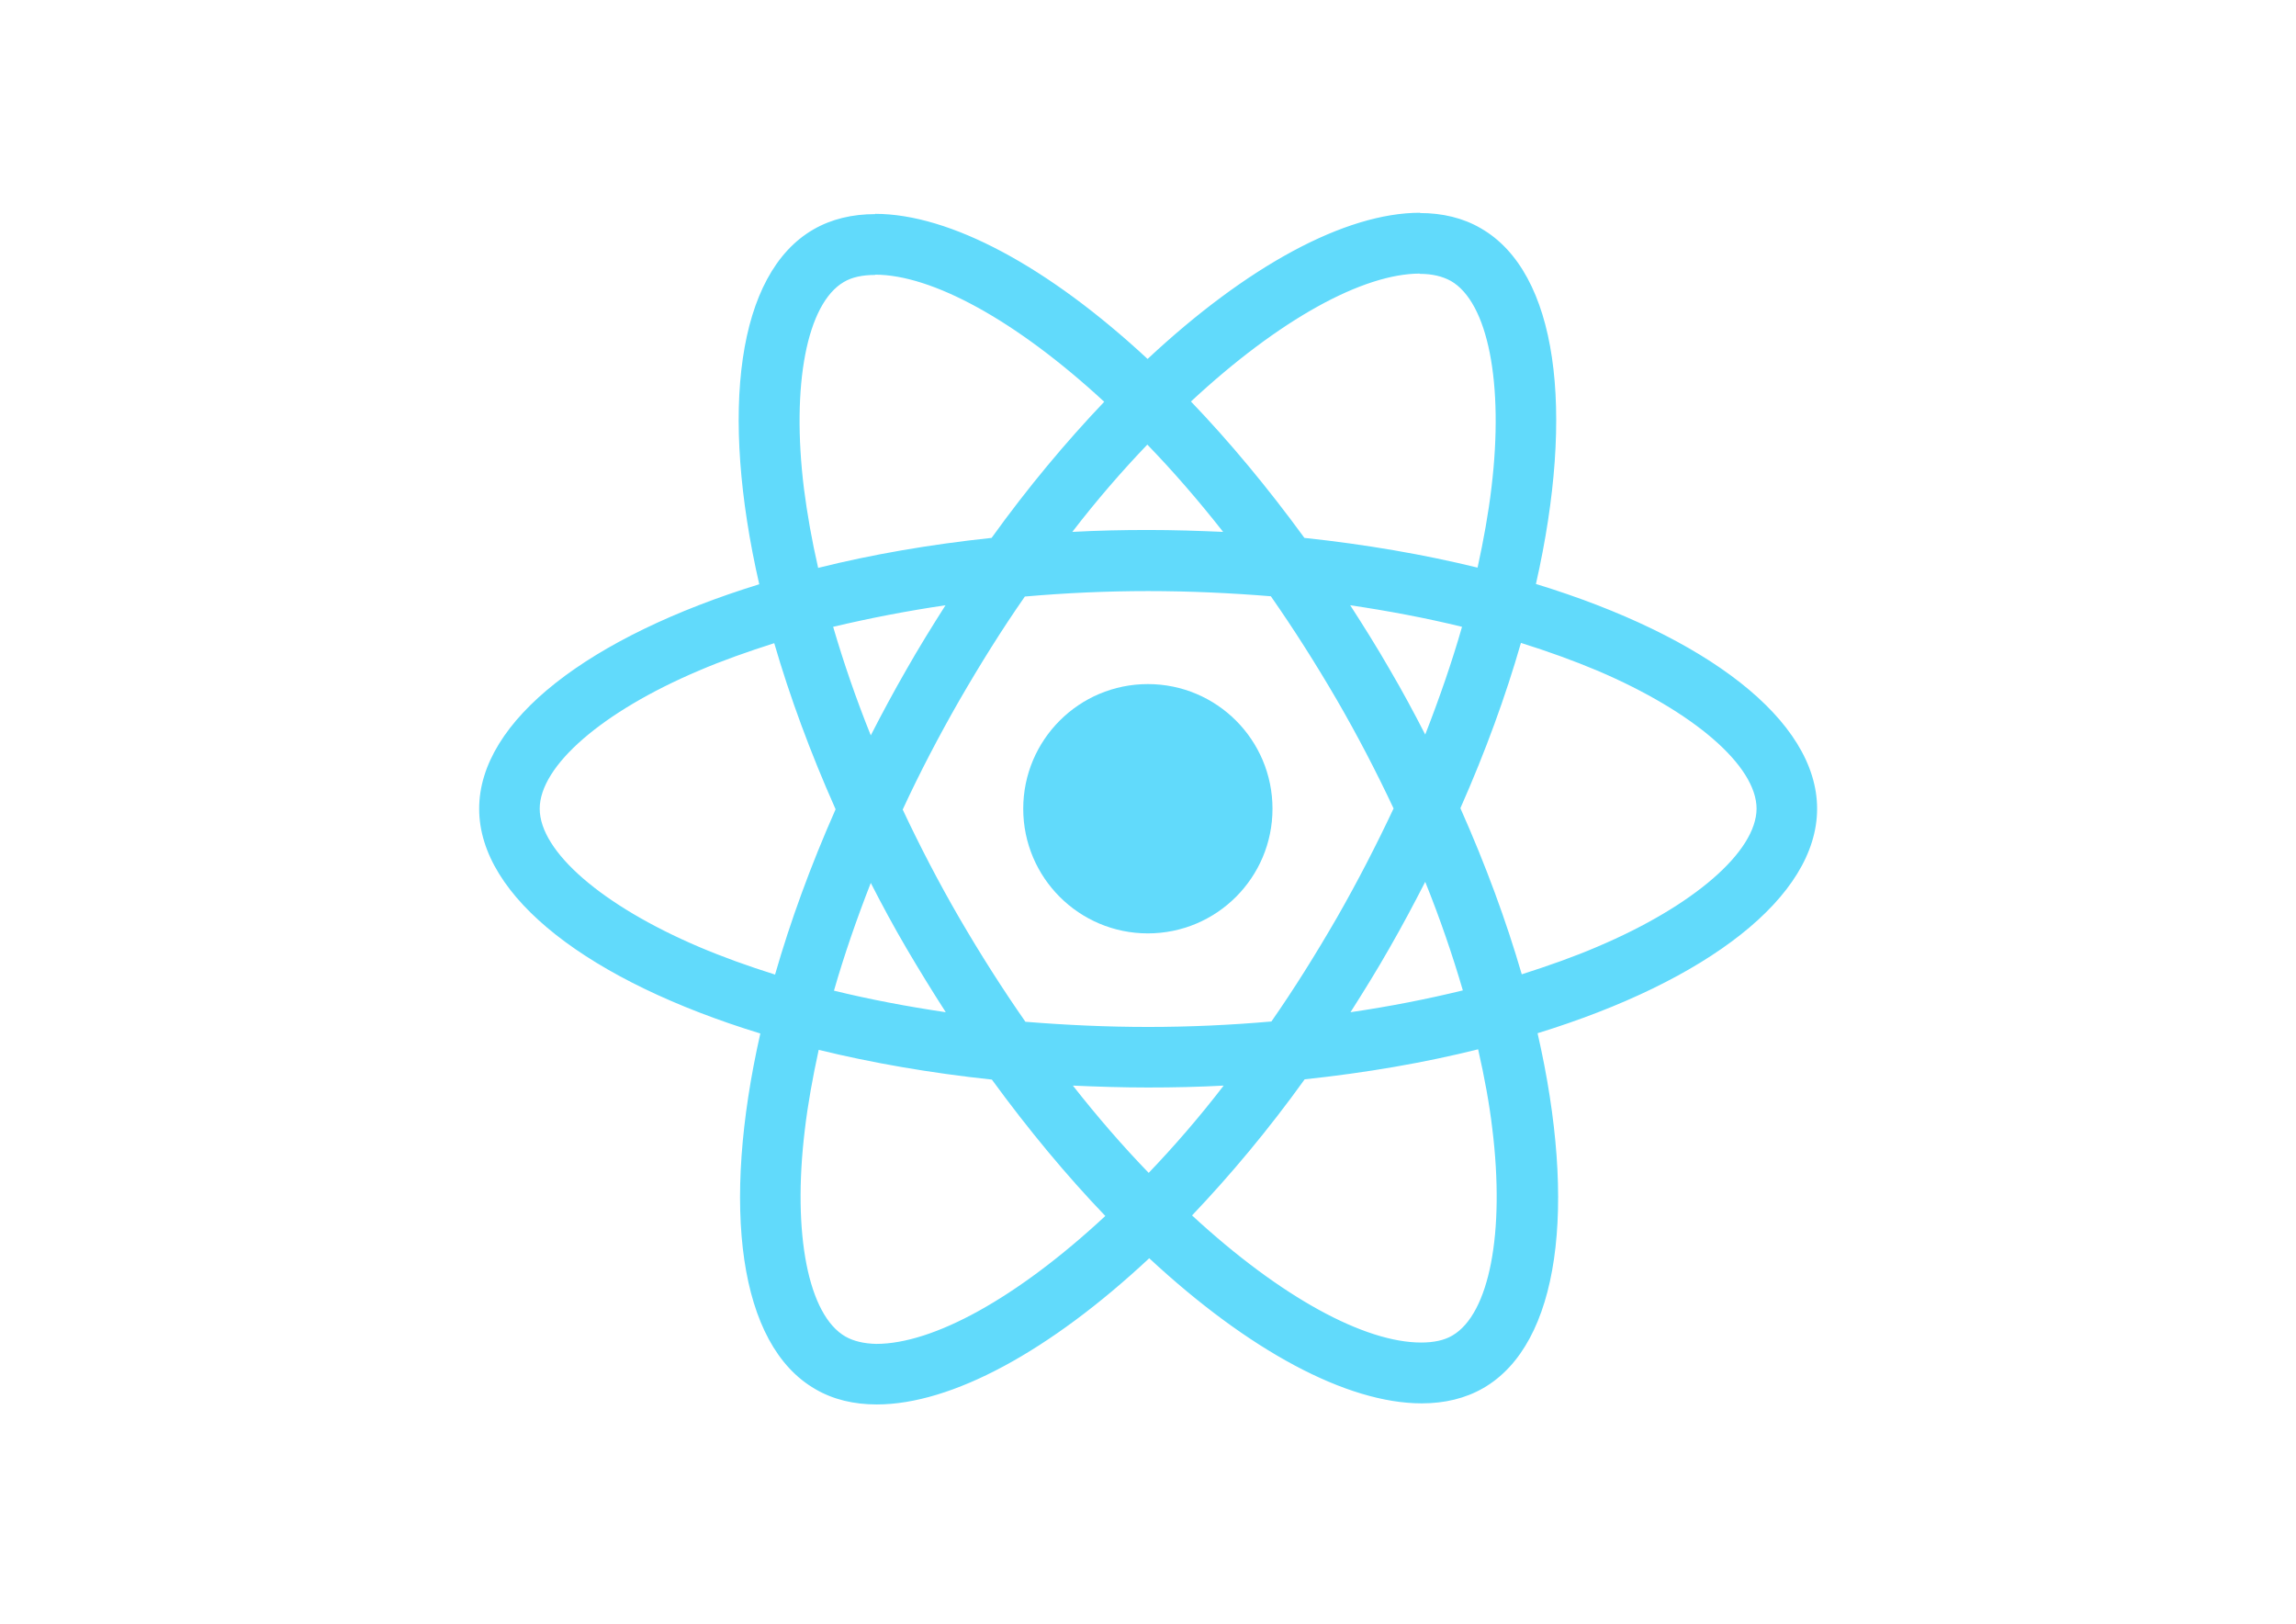
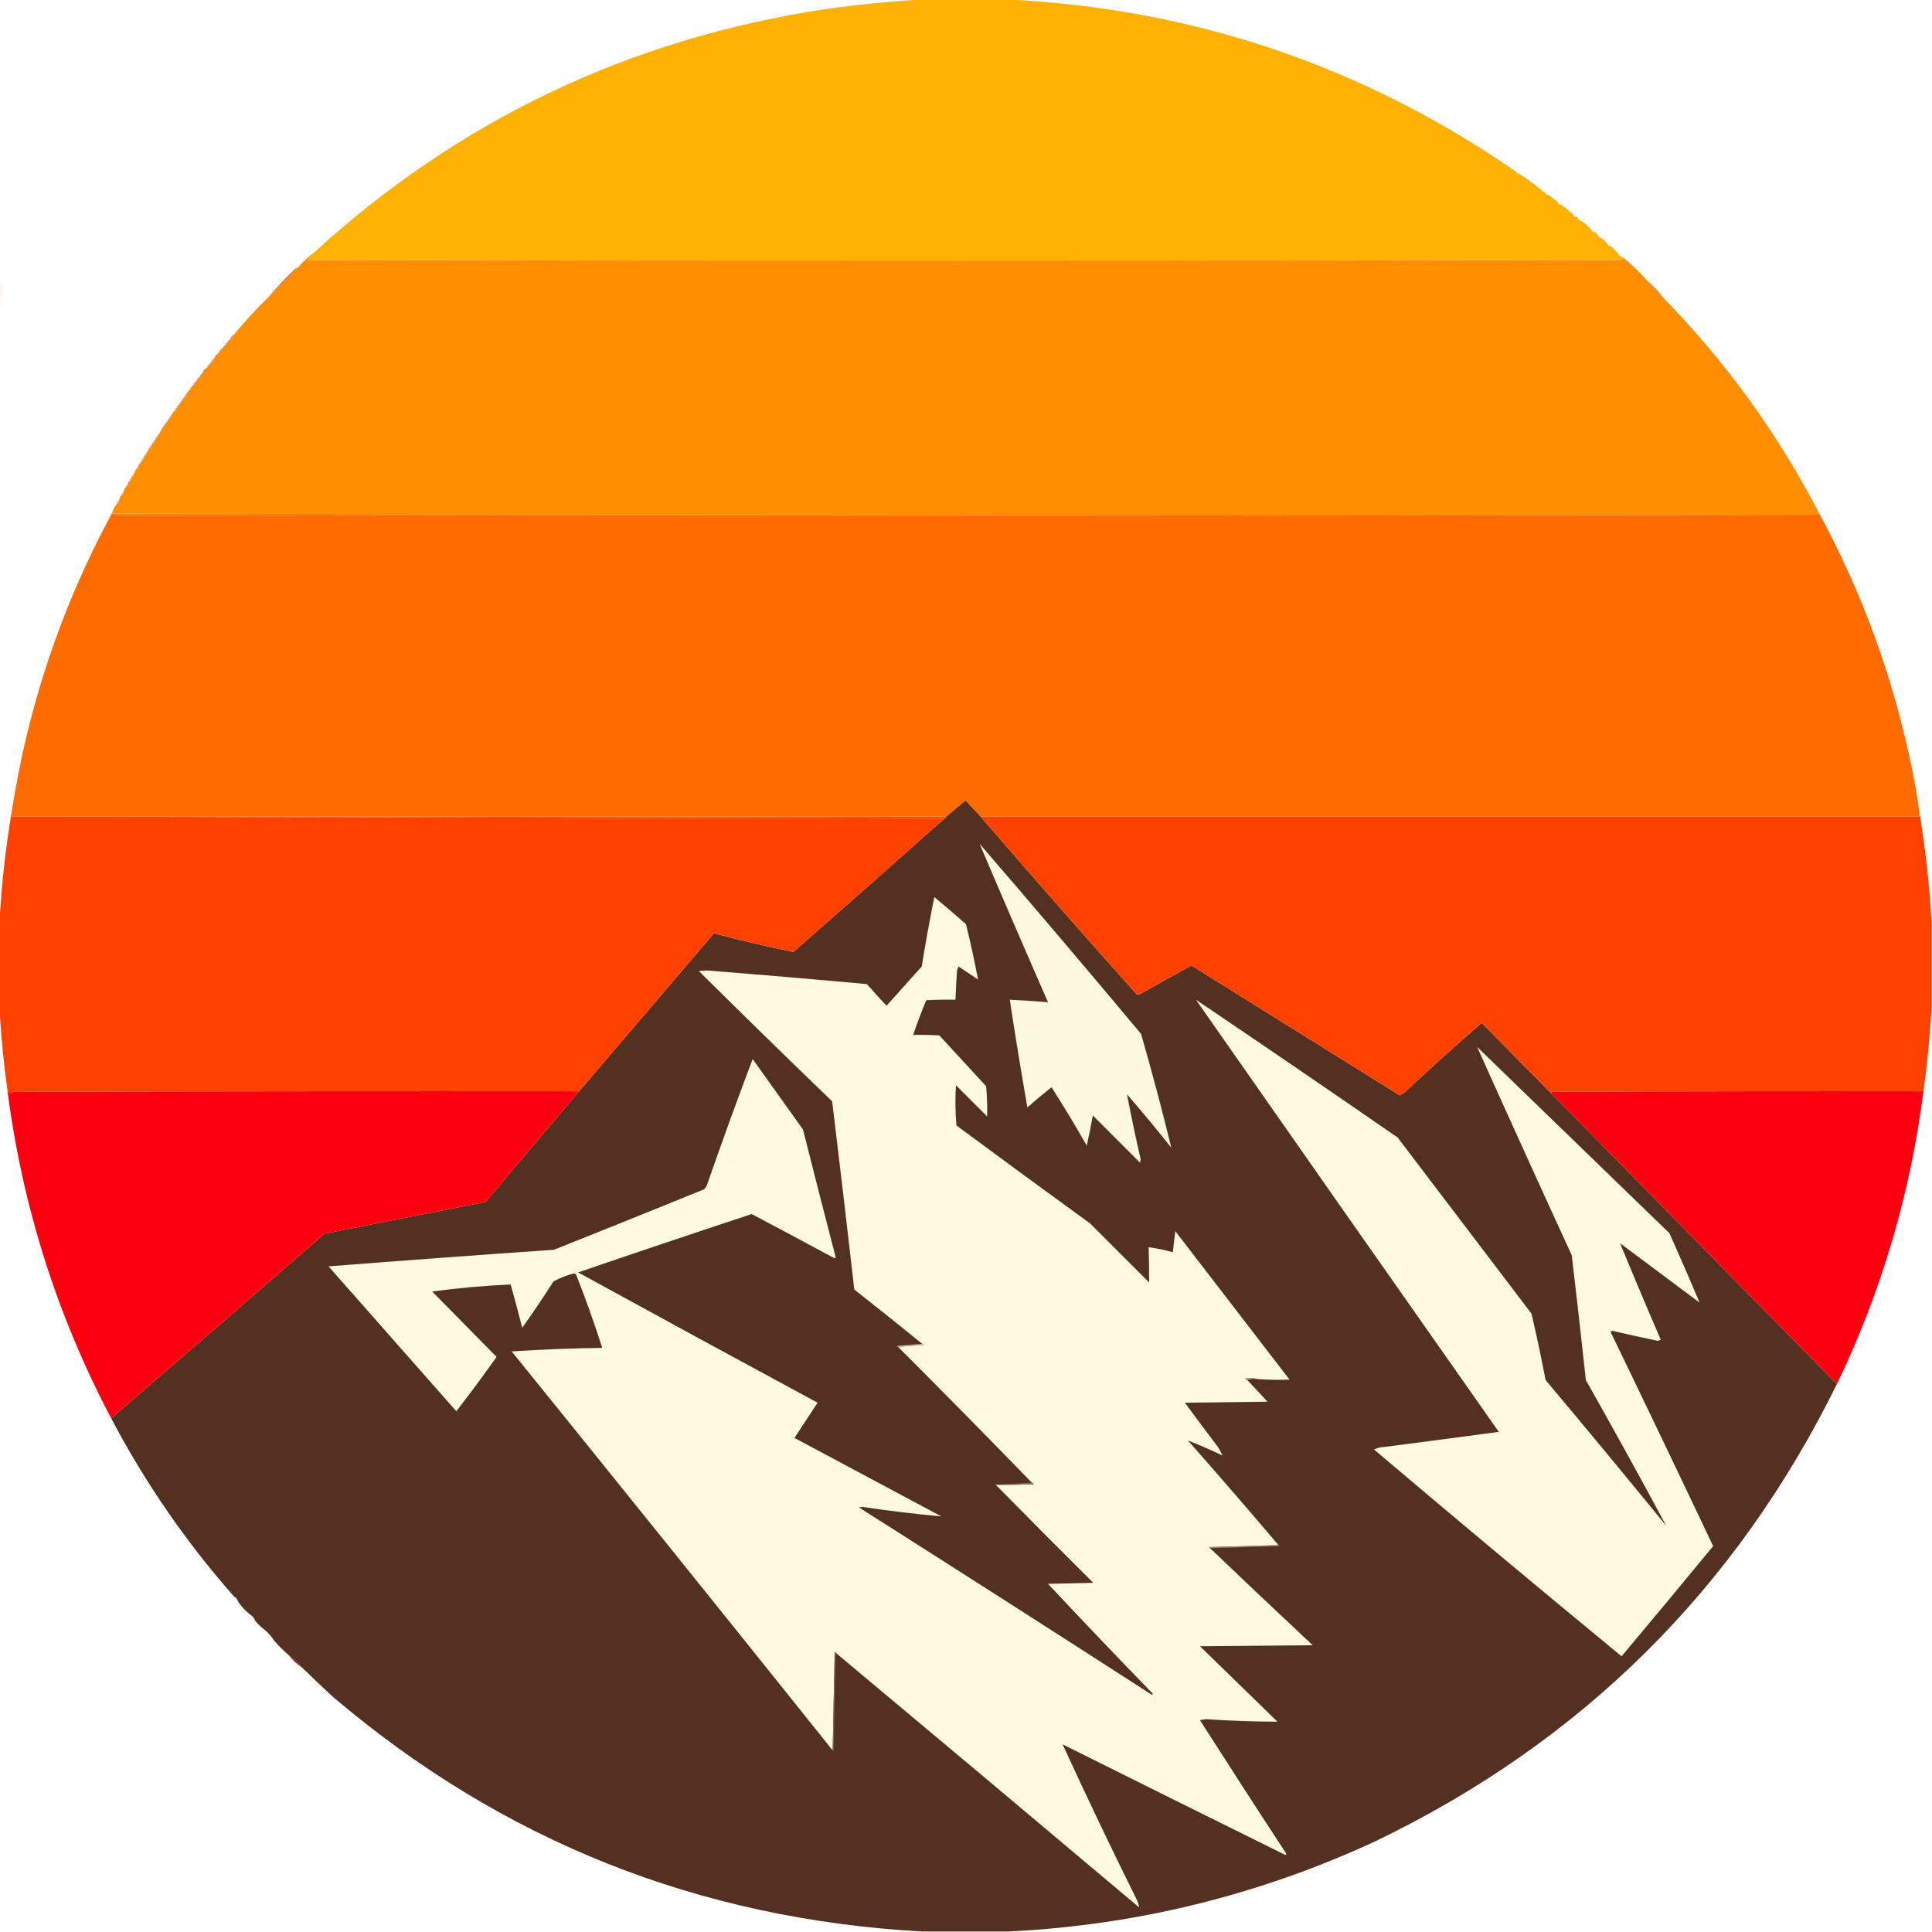
- <svg xmlns="http://www.w3.org/2000/svg" viewBox="0 0 841.9 595.3">
-   <g fill="#61DAFB">
-     <path d="M666.3 296.5c0-32.5-40.7-63.3-103.1-82.4 14.4-63.6 8-114.2-20.2-130.4-6.5-3.8-14.1-5.6-22.4-5.6v22.3c4.6 0 8.3.9 11.4 2.6 13.6 7.8 19.5 37.5 14.9 75.7-1.1 9.4-2.9 19.3-5.1 29.4-19.6-4.8-41-8.5-63.5-10.9-13.5-18.5-27.5-35.3-41.6-50 32.6-30.3 63.2-46.9 84-46.9V78c-27.5 0-63.5 19.6-99.9 53.6-36.4-33.8-72.4-53.2-99.9-53.2v22.3c20.7 0 51.4 16.5 84 46.6-14 14.7-28 31.4-41.3 49.9-22.6 2.4-44 6.1-63.6 11-2.3-10-4-19.7-5.2-29-4.7-38.2 1.1-67.9 14.6-75.8 3-1.8 6.9-2.6 11.5-2.6V78.5c-8.4 0-16 1.8-22.6 5.6-28.1 16.2-34.4 66.7-19.9 130.1-62.2 19.2-102.7 49.9-102.7 82.3 0 32.5 40.7 63.3 103.1 82.4-14.4 63.6-8 114.2 20.2 130.4 6.5 3.8 14.1 5.6 22.5 5.6 27.5 0 63.5-19.6 99.9-53.6 36.4 33.8 72.4 53.2 99.9 53.2 8.4 0 16-1.8 22.6-5.6 28.1-16.2 34.4-66.7 19.9-130.1 62-19.1 102.5-49.9 102.5-82.3zm-130.2-66.7c-3.7 12.9-8.3 26.2-13.5 39.5-4.1-8-8.4-16-13.1-24-4.6-8-9.5-15.8-14.4-23.4 14.2 2.1 27.9 4.7 41 7.9zm-45.8 106.5c-7.8 13.5-15.8 26.3-24.1 38.2-14.9 1.3-30 2-45.2 2-15.1 0-30.2-.7-45-1.9-8.3-11.9-16.4-24.6-24.2-38-7.6-13.1-14.5-26.4-20.8-39.8 6.2-13.4 13.2-26.8 20.7-39.9 7.8-13.5 15.8-26.3 24.1-38.2 14.9-1.3 30-2 45.2-2 15.1 0 30.2.7 45 1.9 8.3 11.9 16.4 24.6 24.2 38 7.6 13.1 14.5 26.4 20.8 39.8-6.3 13.4-13.2 26.8-20.7 39.9zm32.3-13c5.4 13.4 10 26.8 13.8 39.8-13.1 3.2-26.9 5.9-41.2 8 4.9-7.7 9.8-15.6 14.4-23.7 4.6-8 8.9-16.1 13-24.1zM421.2 430c-9.3-9.6-18.6-20.3-27.8-32 9 .4 18.2.7 27.5.7 9.4 0 18.7-.2 27.8-.7-9 11.7-18.3 22.4-27.5 32zm-74.4-58.9c-14.2-2.1-27.9-4.7-41-7.9 3.7-12.9 8.3-26.2 13.5-39.5 4.1 8 8.4 16 13.1 24 4.7 8 9.5 15.8 14.4 23.4zM420.7 163c9.3 9.6 18.6 20.3 27.8 32-9-.4-18.2-.7-27.5-.7-9.4 0-18.7.2-27.8.7 9-11.7 18.3-22.4 27.5-32zm-74 58.9c-4.9 7.7-9.8 15.6-14.4 23.7-4.6 8-8.9 16-13 24-5.4-13.4-10-26.8-13.8-39.8 13.1-3.1 26.9-5.8 41.2-7.9zm-90.5 125.2c-35.4-15.1-58.3-34.9-58.3-50.6 0-15.7 22.9-35.6 58.3-50.6 8.6-3.7 18-7 27.7-10.1 5.7 19.6 13.2 40 22.5 60.9-9.2 20.8-16.6 41.1-22.2 60.6-9.9-3.1-19.3-6.5-28-10.2zM310 490c-13.6-7.8-19.5-37.5-14.9-75.7 1.1-9.4 2.9-19.3 5.1-29.4 19.6 4.8 41 8.5 63.5 10.9 13.5 18.5 27.5 35.3 41.6 50-32.6 30.3-63.2 46.9-84 46.9-4.5-.1-8.3-1-11.3-2.7zm237.2-76.2c4.7 38.2-1.1 67.9-14.6 75.8-3 1.8-6.9 2.6-11.5 2.6-20.7 0-51.4-16.5-84-46.6 14-14.7 28-31.4 41.3-49.9 22.6-2.4 44-6.1 63.6-11 2.3 10.1 4.1 19.8 5.2 29.1zm38.5-66.7c-8.6 3.7-18 7-27.7 10.1-5.7-19.6-13.2-40-22.5-60.9 9.2-20.8 16.6-41.1 22.2-60.6 9.9 3.1 19.3 6.5 28.1 10.2 35.4 15.1 58.3 34.9 58.3 50.6-.1 15.7-23 35.6-58.4 50.6zM320.8 78.4z" />
-     <circle cx="420.9" cy="296.5" r="45.7" />
-     <path d="M520.5 78.1z" />
+ <svg xmlns="http://www.w3.org/2000/svg" version="1.1" width="1920px" height="1920px" style="shape-rendering:geometricPrecision; text-rendering:geometricPrecision; image-rendering:optimizeQuality; fill-rule:evenodd; clip-rule:evenodd">
+   <g>
+     <path style="opacity:1" fill="#feb100" d="M 916.5,-0.5 C 945.167,-0.5 973.833,-0.5 1002.5,-0.5C 1187.08,8.848 1355.08,65.848 1506.5,170.5C 1506.97,171.906 1507.97,172.573 1509.5,172.5C 1517.23,177.356 1524.56,182.689 1531.5,188.5C 1531.97,189.906 1532.97,190.573 1534.5,190.5C 1535.17,190.5 1535.5,190.833 1535.5,191.5C 1535.97,192.906 1536.97,193.573 1538.5,193.5C 1542.15,195.817 1545.48,198.484 1548.5,201.5C 1548.97,202.906 1549.97,203.573 1551.5,203.5C 1555.82,206.486 1559.82,209.82 1563.5,213.5C 1563.97,214.906 1564.97,215.573 1566.5,215.5C 1567.5,215.833 1568.17,216.5 1568.5,217.5C 1568.97,218.906 1569.97,219.573 1571.5,219.5C 1575.25,222.041 1578.59,225.041 1581.5,228.5C 1581.97,229.906 1582.97,230.573 1584.5,230.5C 1586.17,231.5 1587.5,232.833 1588.5,234.5C 1588.97,235.906 1589.97,236.573 1591.5,236.5C 1593.83,238.167 1595.83,240.167 1597.5,242.5C 1597.97,243.906 1598.97,244.573 1600.5,244.5C 1603.17,246.5 1605.5,248.833 1607.5,251.5C 1608.58,253.587 1610.25,254.92 1612.5,255.5C 1612.41,256.496 1612.75,257.329 1613.5,258C 1606.17,258.5 1598.84,258.666 1591.5,258.5C 1164.99,257.801 738.659,257.801 312.5,258.5C 310.143,258.663 307.81,258.497 305.5,258C 307.706,255.963 309.706,253.797 311.5,251.5C 455.792,119.371 625.459,38.538 820.5,9C 852.53,4.564 884.53,1.397 916.5,-0.5 Z" />
+   </g>
+   <g>
+     <path style="opacity:0.008" fill="#ee5f03" d="M 1506.5,170.5 C 1508.03,170.427 1509.03,171.094 1509.5,172.5C 1507.97,172.573 1506.97,171.906 1506.5,170.5 Z" />
+   </g>
+   <g>
+     <path style="opacity:0.008" fill="#ef5f03" d="M 1531.5,188.5 C 1533.03,188.427 1534.03,189.094 1534.5,190.5C 1532.97,190.573 1531.97,189.906 1531.5,188.5 Z" />
+   </g>
+   <g>
+     <path style="opacity:0.008" fill="#ee5f04" d="M 1535.5,191.5 C 1537.03,191.427 1538.03,192.094 1538.5,193.5C 1536.97,193.573 1535.97,192.906 1535.5,191.5 Z" />
+   </g>
+   <g>
+     <path style="opacity:0.008" fill="#ef6003" d="M 1548.5,201.5 C 1550.03,201.427 1551.03,202.094 1551.5,203.5C 1549.97,203.573 1548.97,202.906 1548.5,201.5 Z" />
+   </g>
+   <g>
+     <path style="opacity:0.008" fill="#ec6004" d="M 1563.5,213.5 C 1565.03,213.427 1566.03,214.094 1566.5,215.5C 1564.97,215.573 1563.97,214.906 1563.5,213.5 Z" />
+   </g>
+   <g>
+     <path style="opacity:0.008" fill="#ee5f01" d="M 1568.5,217.5 C 1570.03,217.427 1571.03,218.094 1571.5,219.5C 1569.97,219.573 1568.97,218.906 1568.5,217.5 Z" />
+   </g>
+   <g>
+     <path style="opacity:0.01" fill="#fe6d00" d="M -0.5,235.5 C -0.5,231.833 -0.5,228.167 -0.5,224.5C 0.161,223.282 0.828,221.949 1.5,220.5C 2.664,226.807 2.831,233.141 2,239.5C 1.066,238.142 0.232,236.808 -0.5,235.5 Z" />
+   </g>
+   <g>
+     <path style="opacity:0.02" fill="#db5a01" d="M 1581.5,228.5 C 1583.03,228.427 1584.03,229.094 1584.5,230.5C 1582.97,230.573 1581.97,229.906 1581.5,228.5 Z" />
+   </g>
+   <g>
+     <path style="opacity:0.02" fill="#dd5a01" d="M 1588.5,234.5 C 1590.03,234.427 1591.03,235.094 1591.5,236.5C 1589.97,236.573 1588.97,235.906 1588.5,234.5 Z" />
+   </g>
+   <g>
+     <path style="opacity:0.02" fill="#da5a01" d="M 1597.5,242.5 C 1599.03,242.427 1600.03,243.094 1600.5,244.5C 1598.97,244.573 1597.97,243.906 1597.5,242.5 Z" />
+   </g>
+   <g>
+     <path style="opacity:0.008" fill="#ea6402" d="M 1607.5,251.5 C 1609.75,252.08 1611.42,253.413 1612.5,255.5C 1610.25,254.92 1608.58,253.587 1607.5,251.5 Z" />
+   </g>
+   <g>
+     <path style="opacity:1" fill="#fe8e00" d="M 311.5,251.5 C 309.706,253.797 307.706,255.963 305.5,258C 307.81,258.497 310.143,258.663 312.5,258.5C 739.019,259.302 1165.35,259.302 1591.5,258.5C 1598.84,258.666 1606.17,258.5 1613.5,258C 1612.75,257.329 1612.41,256.496 1612.5,255.5C 1621.13,262.465 1629.13,270.132 1636.5,278.5C 1641.44,285.11 1647.11,291.11 1653.5,296.5C 1715.36,359.89 1766.69,430.89 1807.5,509.5C 1807.18,511.048 1806.18,511.715 1804.5,511.5C 1240.14,511.728 675.808,511.395 111.5,510.5C 111.5,510.167 111.5,509.833 111.5,509.5C 112.326,506.515 113.659,503.849 115.5,501.5C 117.25,500.341 118.25,498.674 118.5,496.5C 118.66,494.847 119.326,493.514 120.5,492.5C 121.906,492.027 122.573,491.027 122.5,489.5C 122.992,487.181 123.992,485.181 125.5,483.5C 126.906,483.027 127.573,482.027 127.5,480.5C 127.328,479.508 127.662,478.842 128.5,478.5C 129.906,478.027 130.573,477.027 130.5,475.5C 130.328,474.508 130.662,473.842 131.5,473.5C 132.906,473.027 133.573,472.027 133.5,470.5C 133.66,468.847 134.326,467.514 135.5,466.5C 136.906,466.027 137.573,465.027 137.5,463.5C 137.328,462.508 137.662,461.842 138.5,461.5C 139.906,461.027 140.573,460.027 140.5,458.5C 141.906,458.027 142.573,457.027 142.5,455.5C 142.328,454.508 142.662,453.842 143.5,453.5C 144.906,453.027 145.573,452.027 145.5,450.5C 146.906,450.027 147.573,449.027 147.5,447.5C 147.328,446.508 147.662,445.842 148.5,445.5C 149.906,445.027 150.573,444.027 150.5,442.5C 151.906,442.027 152.573,441.027 152.5,439.5C 153.906,439.027 154.573,438.027 154.5,436.5C 155.906,436.027 156.573,435.027 156.5,433.5C 157.906,433.027 158.573,432.027 158.5,430.5C 160.673,426.148 163.34,422.148 166.5,418.5C 167.906,418.027 168.573,417.027 168.5,415.5C 169.906,415.027 170.573,414.027 170.5,412.5C 171.026,410.77 172.026,409.436 173.5,408.5C 174.906,408.027 175.573,407.027 175.5,405.5C 176.906,405.027 177.573,404.027 177.5,402.5C 177.5,401.833 177.833,401.5 178.5,401.5C 179.906,401.027 180.573,400.027 180.5,398.5C 181.906,398.027 182.573,397.027 182.5,395.5C 182.5,394.833 182.833,394.5 183.5,394.5C 184.906,394.027 185.573,393.027 185.5,391.5C 186.026,389.77 187.026,388.436 188.5,387.5C 189.906,387.027 190.573,386.027 190.5,384.5C 190.5,383.833 190.833,383.5 191.5,383.5C 193.262,382.738 194.262,381.404 194.5,379.5C 194.5,378.833 194.833,378.5 195.5,378.5C 196.906,378.027 197.573,377.027 197.5,375.5C 197.5,374.833 197.833,374.5 198.5,374.5C 199.906,374.027 200.573,373.027 200.5,371.5C 200.5,370.833 200.833,370.5 201.5,370.5C 203.262,369.738 204.262,368.404 204.5,366.5C 204.5,365.833 204.833,365.5 205.5,365.5C 207.262,364.738 208.262,363.404 208.5,361.5C 208.5,360.833 208.833,360.5 209.5,360.5C 211.262,359.738 212.262,358.404 212.5,356.5C 212.5,355.833 212.833,355.5 213.5,355.5C 215.262,354.738 216.262,353.404 216.5,351.5C 216.5,350.833 216.833,350.5 217.5,350.5C 219.587,349.415 220.92,347.749 221.5,345.5C 221.833,344.5 222.5,343.833 223.5,343.5C 225.262,342.738 226.262,341.404 226.5,339.5C 226.833,338.5 227.5,337.833 228.5,337.5C 230.587,336.415 231.92,334.749 232.5,332.5C 243.125,319.541 254.458,307.207 266.5,295.5C 276.5,286.167 286.167,276.5 295.5,266.5C 300.224,260.773 305.558,255.773 311.5,251.5 Z" />
+   </g>
+   <g>
+     <path style="opacity:1" fill="#ff9e00" d="M 312.5,258.5 C 738.659,257.801 1164.99,257.801 1591.5,258.5C 1165.35,259.302 739.019,259.302 312.5,258.5 Z" />
+   </g>
+   <g>
+     <path style="opacity:0.055" fill="#fe8f00" d="M -0.5,302.5 C -0.5,295.167 -0.5,287.833 -0.5,280.5C 0.315,279.571 1.148,278.571 2,277.5C 2.832,286.518 2.665,295.518 1.5,304.5C 0.818,303.757 0.151,303.091 -0.5,302.5 Z" />
+   </g>
+   <g>
+     <path style="opacity:0.929" fill="#ef6702" d="M 295.5,266.5 C 286.167,276.5 276.5,286.167 266.5,295.5C 274.909,285.587 283.909,276.087 293.5,267C 294.094,266.536 294.761,266.369 295.5,266.5 Z" />
+   </g>
+   <g>
+     <path style="opacity:0.784" fill="#ed5702" d="M 1636.5,278.5 C 1642.89,283.89 1648.56,289.89 1653.5,296.5C 1647.11,291.11 1641.44,285.11 1636.5,278.5 Z" />
+   </g>
+   <g>
+     <path style="opacity:0.494" fill="#b12806" d="M 232.5,332.5 C 231.92,334.749 230.587,336.415 228.5,337.5C 229.08,335.251 230.413,333.585 232.5,332.5 Z" />
+   </g>
+   <g>
+     <path style="opacity:0.4" fill="#a51a08" d="M 226.5,339.5 C 226.262,341.404 225.262,342.738 223.5,343.5C 223.738,341.596 224.738,340.262 226.5,339.5 Z" />
+   </g>
+   <g>
+     <path style="opacity:0.471" fill="#ac2306" d="M 221.5,345.5 C 220.92,347.749 219.587,349.415 217.5,350.5C 218.08,348.251 219.413,346.585 221.5,345.5 Z" />
+   </g>
+   <g>
+     <path style="opacity:0.576" fill="#b1260a" d="M 216.5,351.5 C 216.262,353.404 215.262,354.738 213.5,355.5C 213.738,353.596 214.738,352.262 216.5,351.5 Z" />
+   </g>
+   <g>
+     <path style="opacity:0.396" fill="#a51c07" d="M 212.5,356.5 C 212.262,358.404 211.262,359.738 209.5,360.5C 209.738,358.596 210.738,357.262 212.5,356.5 Z" />
+   </g>
+   <g>
+     <path style="opacity:0.396" fill="#a82007" d="M 208.5,361.5 C 208.262,363.404 207.262,364.738 205.5,365.5C 205.738,363.596 206.738,362.262 208.5,361.5 Z" />
+   </g>
+   <g>
+     <path style="opacity:0.627" fill="#b62b09" d="M 204.5,366.5 C 204.262,368.404 203.262,369.738 201.5,370.5C 201.738,368.596 202.738,367.262 204.5,366.5 Z" />
+   </g>
+   <g>
+     <path style="opacity:0.396" fill="#a00706" d="M 200.5,371.5 C 200.573,373.027 199.906,374.027 198.5,374.5C 198.427,372.973 199.094,371.973 200.5,371.5 Z" />
+   </g>
+   <g>
+     <path style="opacity:0.486" fill="#a71c06" d="M 197.5,375.5 C 197.573,377.027 196.906,378.027 195.5,378.5C 195.427,376.973 196.094,375.973 197.5,375.5 Z" />
+   </g>
+   <g>
+     <path style="opacity:0.408" fill="#ac1c0b" d="M 194.5,379.5 C 194.262,381.404 193.262,382.738 191.5,383.5C 191.738,381.596 192.738,380.262 194.5,379.5 Z" />
+   </g>
+   <g>
+     <path style="opacity:0.353" fill="#b90309" d="M 190.5,384.5 C 190.573,386.027 189.906,387.027 188.5,387.5C 188.427,385.973 189.094,384.973 190.5,384.5 Z" />
+   </g>
+   <g>
+     <path style="opacity:0.396" fill="#a61006" d="M 185.5,391.5 C 185.573,393.027 184.906,394.027 183.5,394.5C 183.427,392.973 184.094,391.973 185.5,391.5 Z" />
+   </g>
+   <g>
+     <path style="opacity:0.373" fill="#b40408" d="M 182.5,395.5 C 182.573,397.027 181.906,398.027 180.5,398.5C 180.427,396.973 181.094,395.973 182.5,395.5 Z" />
+   </g>
+   <g>
+     <path style="opacity:0.408" fill="#a1210c" d="M 180.5,398.5 C 180.573,400.027 179.906,401.027 178.5,401.5C 178.427,399.973 179.094,398.973 180.5,398.5 Z" />
+   </g>
+   <g>
+     <path style="opacity:0.392" fill="#ac1806" d="M 177.5,402.5 C 177.573,404.027 176.906,405.027 175.5,405.5C 175.427,403.973 176.094,402.973 177.5,402.5 Z" />
+   </g>
+   <g>
+     <path style="opacity:0.4" fill="#ae2206" d="M 175.5,405.5 C 175.573,407.027 174.906,408.027 173.5,408.5C 173.427,406.973 174.094,405.973 175.5,405.5 Z" />
+   </g>
+   <g>
+     <path style="opacity:0.361" fill="#a50907" d="M 170.5,412.5 C 170.573,414.027 169.906,415.027 168.5,415.5C 168.427,413.973 169.094,412.973 170.5,412.5 Z" />
+   </g>
+   <g>
+     <path style="opacity:0.392" fill="#af1b06" d="M 168.5,415.5 C 168.573,417.027 167.906,418.027 166.5,418.5C 166.427,416.973 167.094,415.973 168.5,415.5 Z" />
+   </g>
+   <g>
+     <path style="opacity:0.404" fill="#b02406" d="M 158.5,430.5 C 158.573,432.027 157.906,433.027 156.5,433.5C 156.427,431.973 157.094,430.973 158.5,430.5 Z" />
+   </g>
+   <g>
+     <path style="opacity:0.396" fill="#b02305" d="M 156.5,433.5 C 156.573,435.027 155.906,436.027 154.5,436.5C 154.427,434.973 155.094,433.973 156.5,433.5 Z" />
+   </g>
+   <g>
+     <path style="opacity:0.384" fill="#b31f06" d="M 154.5,436.5 C 154.573,438.027 153.906,439.027 152.5,439.5C 152.427,437.973 153.094,436.973 154.5,436.5 Z" />
+   </g>
+   <g>
+     <path style="opacity:0.388" fill="#b11d06" d="M 152.5,439.5 C 152.573,441.027 151.906,442.027 150.5,442.5C 150.427,440.973 151.094,439.973 152.5,439.5 Z" />
+   </g>
+   <g>
+     <path style="opacity:0.329" fill="#bb0e07" d="M 150.5,442.5 C 150.573,444.027 149.906,445.027 148.5,445.5C 148.427,443.973 149.094,442.973 150.5,442.5 Z" />
+   </g>
+   <g>
+     <path style="opacity:0.38" fill="#b52006" d="M 147.5,447.5 C 147.573,449.027 146.906,450.027 145.5,450.5C 145.427,448.973 146.094,447.973 147.5,447.5 Z" />
+   </g>
+   <g>
+     <path style="opacity:0.322" fill="#b90808" d="M 145.5,450.5 C 145.573,452.027 144.906,453.027 143.5,453.5C 143.427,451.973 144.094,450.973 145.5,450.5 Z" />
+   </g>
+   <g>
+     <path style="opacity:0.376" fill="#b52006" d="M 142.5,455.5 C 142.573,457.027 141.906,458.027 140.5,458.5C 140.427,456.973 141.094,455.973 142.5,455.5 Z" />
+   </g>
+   <g>
+     <path style="opacity:0.314" fill="#bb0808" d="M 140.5,458.5 C 140.573,460.027 139.906,461.027 138.5,461.5C 138.427,459.973 139.094,458.973 140.5,458.5 Z" />
+   </g>
+   <g>
+     <path style="opacity:0.31" fill="#bc1007" d="M 137.5,463.5 C 137.573,465.027 136.906,466.027 135.5,466.5C 135.427,464.973 136.094,463.973 137.5,463.5 Z" />
+   </g>
+   <g>
+     <path style="opacity:0.38" fill="#b62606" d="M 133.5,470.5 C 133.573,472.027 132.906,473.027 131.5,473.5C 131.427,471.973 132.094,470.973 133.5,470.5 Z" />
+   </g>
+   <g>
+     <path style="opacity:0.361" fill="#b31f06" d="M 130.5,475.5 C 130.573,477.027 129.906,478.027 128.5,478.5C 128.427,476.973 129.094,475.973 130.5,475.5 Z" />
+   </g>
+   <g>
+     <path style="opacity:0.314" fill="#af1806" d="M 127.5,480.5 C 127.573,482.027 126.906,483.027 125.5,483.5C 125.427,481.973 126.094,480.973 127.5,480.5 Z" />
+   </g>
+   <g>
+     <path style="opacity:0.329" fill="#af1c06" d="M 122.5,489.5 C 122.573,491.027 121.906,492.027 120.5,492.5C 120.427,490.973 121.094,489.973 122.5,489.5 Z" />
+   </g>
+   <g>
+     <path style="opacity:0.271" fill="#bb1607" d="M 118.5,496.5 C 118.25,498.674 117.25,500.341 115.5,501.5C 115.75,499.326 116.75,497.659 118.5,496.5 Z" />
+   </g>
+   <g>
+     <path style="opacity:1" fill="#fe6c00" d="M 111.5,509.5 C 111.5,509.833 111.5,510.167 111.5,510.5C 113.292,511.309 115.292,511.809 117.5,512C 396,512.167 674.5,512.333 953,512.5C 1237.04,512.494 1520.88,512.16 1804.5,511.5C 1806.18,511.715 1807.18,511.048 1807.5,509.5C 1850.86,589.408 1881.7,674.074 1900,763.5C 1903.08,778.08 1905.58,792.747 1907.5,807.5C 1907.5,808.833 1907.5,810.167 1907.5,811.5C 1596.5,811.5 1285.5,811.5 974.5,811.5C 969.522,806.187 964.522,800.854 959.5,795.5C 953.147,800.856 946.814,806.19 940.5,811.5C 632.833,811.5 325.167,811.5 17.5,811.5C 15.5,811.5 13.5,811.5 11.5,811.5C 11.5,810.167 11.5,808.833 11.5,807.5C 27.64,702.222 60.973,602.889 111.5,509.5 Z" />
+   </g>
+   <g>
+     <path style="opacity:1" fill="#ff7800" d="M 111.5,510.5 C 675.808,511.395 1240.14,511.728 1804.5,511.5C 1520.88,512.16 1237.04,512.494 953,512.5C 674.5,512.333 396,512.167 117.5,512C 115.292,511.809 113.292,511.309 111.5,510.5 Z" />
+   </g>
+   <g>
+     <path style="opacity:1" fill="#543020" d="M 974.5,811.5 C 1025.59,870.758 1077.25,929.592 1129.5,988C 1131.29,988.52 1132.96,988.187 1134.5,987C 1150.92,977.707 1167.42,968.54 1184,959.5C 1253.01,1002.52 1322.01,1045.52 1391,1088.5C 1392.49,1087.68 1393.99,1086.85 1395.5,1086C 1420.72,1062.28 1446.39,1039.11 1472.5,1016.5C 1495.52,1039.85 1518.52,1063.19 1541.5,1086.5C 1636.19,1182.86 1730.86,1279.19 1825.5,1375.5C 1724.77,1579.73 1571.77,1731.23 1366.5,1830C 1250.89,1883.4 1129.56,1913.24 1002.5,1919.5C 973.833,1919.5 945.167,1919.5 916.5,1919.5C 694.354,1907.2 499.021,1829.37 330.5,1686C 320.302,1676.63 310.302,1667.13 300.5,1657.5C 296.441,1652.44 291.774,1648.1 286.5,1644.5C 281.5,1640.17 276.833,1635.5 272.5,1630.5C 269.564,1625.89 265.898,1621.89 261.5,1618.5C 258.5,1616.17 255.833,1613.5 253.5,1610.5C 252.581,1607.91 250.914,1605.91 248.5,1604.5C 243.792,1600.79 239.792,1596.46 236.5,1591.5C 235.92,1589.25 234.587,1587.58 232.5,1586.5C 184.841,1532.48 144.175,1473.48 110.5,1409.5C 181.295,1348.54 251.961,1287.38 322.5,1226C 375.828,1215.43 429.161,1204.93 482.5,1194.5C 513.523,1157.81 544.523,1121.15 575.5,1084.5C 620.115,1032.21 664.781,979.878 709.5,927.5C 735.713,934.471 762.046,940.638 788.5,946C 838.694,901.968 888.694,857.801 938.5,813.5C 939.5,813.167 940.167,812.5 940.5,811.5C 946.814,806.19 953.147,800.856 959.5,795.5C 964.522,800.854 969.522,806.187 974.5,811.5 Z" />
+   </g>
+   <g>
+     <path style="opacity:1" fill="#fe4d00" d="M 17.5,811.5 C 325.167,811.5 632.833,811.5 940.5,811.5C 940.167,812.5 939.5,813.167 938.5,813.5C 631.5,812.833 324.5,812.167 17.5,811.5 Z" />
+   </g>
+   <g>
+     <path style="opacity:1" fill="#fe4000" d="M 11.5,807.5 C 11.5,808.833 11.5,810.167 11.5,811.5C 13.5,811.5 15.5,811.5 17.5,811.5C 324.5,812.167 631.5,812.833 938.5,813.5C 888.694,857.801 838.694,901.968 788.5,946C 762.046,940.638 735.713,934.471 709.5,927.5C 664.781,979.878 620.115,1032.21 575.5,1084.5C 388.5,1084.33 201.5,1084.5 14.5,1085C 12.782,1085.35 11.115,1085.85 9.5,1086.5C 8.818,1085.76 8.151,1085.09 7.5,1084.5C 3.724,1057.17 1.057,1029.84 -0.5,1002.5C -0.5,973.833 -0.5,945.167 -0.5,916.5C 1.455,879.951 5.455,843.617 11.5,807.5 Z" />
+   </g>
+   <g>
+     <path style="opacity:1" fill="#fe4100" d="M 1907.5,807.5 C 1913.54,843.617 1917.54,879.951 1919.5,916.5C 1919.5,945.167 1919.5,973.833 1919.5,1002.5C 1917.94,1029.84 1915.28,1057.17 1911.5,1084.5C 1788.5,1084.33 1665.5,1084.5 1542.5,1085C 1541.94,1085.38 1541.61,1085.88 1541.5,1086.5C 1518.52,1063.19 1495.52,1039.85 1472.5,1016.5C 1446.39,1039.11 1420.72,1062.28 1395.5,1086C 1393.99,1086.85 1392.49,1087.68 1391,1088.5C 1322.01,1045.52 1253.01,1002.52 1184,959.5C 1167.42,968.54 1150.92,977.707 1134.5,987C 1132.96,988.187 1131.29,988.52 1129.5,988C 1077.25,929.592 1025.59,870.758 974.5,811.5C 1285.5,811.5 1596.5,811.5 1907.5,811.5C 1907.5,810.167 1907.5,808.833 1907.5,807.5 Z" />
+   </g>
+   <g>
+     <path style="opacity:1" fill="#fdf9df" d="M 973.5,838.5 C 1027.46,901.057 1080.96,964.057 1134,1027.5C 1144.8,1065.03 1154.8,1102.7 1164,1140.5C 1149.71,1122.54 1135.04,1104.87 1120,1087.5C 1123.94,1108.17 1128.27,1128.84 1133,1149.5C 1133.67,1151.5 1133.67,1153.5 1133,1155.5C 1117.33,1139.83 1101.67,1124.17 1086,1108.5C 1084.25,1118.56 1082.25,1128.56 1080,1138.5C 1068.82,1118.81 1057.16,1099.47 1045,1080.5C 1036.83,1086.92 1028.83,1093.59 1021,1100.5C 1014.76,1064.89 1008.92,1029.22 1003.5,993.5C 1016.21,994.139 1028.88,994.972 1041.5,996C 1018.54,943.604 995.87,891.104 973.5,838.5 Z" />
+   </g>
+   <g>
+     <path style="opacity:1" fill="#fefae0" d="M 1249.5,1370.5 C 1245.69,1369.35 1241.69,1369.19 1237.5,1370C 1238.04,1370.72 1238.71,1371.22 1239.5,1371.5C 1246.33,1378.5 1253,1385.66 1259.5,1393C 1232.17,1393.33 1204.83,1393.67 1177.5,1394C 1188.21,1408.59 1199.04,1423.09 1210,1437.5C 1212,1440.52 1213.67,1443.52 1215,1446.5C 1203.37,1440.92 1191.87,1435.92 1180.5,1431.5C 1210.9,1465.89 1240.9,1500.56 1270.5,1535.5C 1247.66,1536.17 1224.66,1536.83 1201.5,1537.5C 1201.62,1538.11 1201.96,1538.44 1202.5,1538.5C 1236.33,1570.83 1270.33,1602.99 1304.5,1635C 1267.17,1635.33 1229.83,1635.67 1192.5,1636C 1218.17,1661 1243.83,1686 1269.5,1711C 1245.82,1710.93 1222.15,1710.1 1198.5,1708.5C 1196.5,1708.83 1194.5,1709.17 1192.5,1709.5C 1220.92,1754 1249.58,1798.34 1278.5,1842.5C 1278.17,1842.83 1277.83,1843.17 1277.5,1843.5C 1203.59,1806.96 1129.76,1770.29 1056,1733.5C 1079.79,1785.42 1104.46,1837.08 1130,1888.5C 1131.03,1890.84 1131.69,1893.18 1132,1895.5C 1031.63,1810.96 931.127,1726.62 830.5,1642.5C 830.44,1641.96 830.107,1641.62 829.5,1641.5C 828.833,1674.33 828.167,1707 827.5,1739.5C 721.535,1607.09 615.202,1474.92 508.5,1343C 538.466,1341.06 568.466,1339.89 598.5,1339.5C 590.633,1314.9 581.966,1290.57 572.5,1266.5C 571.833,1266.17 571.167,1265.83 570.5,1265.5C 563.267,1267.3 556.433,1269.96 550,1273.5C 540.058,1289.11 529.725,1304.44 519,1319.5C 515.321,1305.12 511.488,1290.78 507.5,1276.5C 481.472,1277.64 455.472,1279.97 429.5,1283.5C 450.833,1305.17 472.167,1326.83 493.5,1348.5C 480.521,1366.81 467.187,1384.81 453.5,1402.5C 411.167,1354.5 368.833,1306.5 326.5,1258.5C 401.133,1252.67 475.799,1247.17 550.5,1242C 600.247,1222.2 649.913,1202.2 699.5,1182C 701.211,1180.56 702.378,1178.73 703,1176.5C 717.42,1134.9 732.42,1093.57 748,1052.5C 764.667,1075.83 781.333,1099.17 798,1122.5C 808.679,1164.88 819.512,1207.21 830.5,1249.5C 829.998,1250.52 829.332,1250.69 828.5,1250C 801.397,1235.37 774.23,1220.87 747,1206.5C 689.38,1225.54 631.88,1244.87 574.5,1264.5C 653.673,1307.92 733.007,1351.09 812.5,1394C 804.833,1405.67 797.167,1417.33 789.5,1429C 838.167,1455 886.833,1481 935.5,1507C 909.282,1504.59 883.115,1501.42 857,1497.5C 855.833,1497.67 854.667,1497.83 853.5,1498C 950.921,1559.79 1048.09,1621.96 1145,1684.5C 1145.67,1683.83 1145.67,1683.17 1145,1682.5C 1110.14,1646.64 1075.64,1610.47 1041.5,1574C 1056.5,1573.67 1071.5,1573.33 1086.5,1573C 1053.97,1540.63 1021.63,1508.13 989.5,1475.5C 1002.17,1475.67 1014.84,1475.5 1027.5,1475C 1026.96,1474.28 1026.29,1473.78 1025.5,1473.5C 981.501,1428.17 937.168,1383.17 892.5,1338.5C 900.676,1337.83 909.01,1337.17 917.5,1336.5C 917.376,1335.89 917.043,1335.56 916.5,1335.5C 894.163,1317.33 871.663,1299.33 849,1281.5C 841.885,1219.13 834.551,1156.8 827,1094.5C 782.544,1051.68 738.378,1008.51 694.5,965C 699.5,964.333 704.5,964.333 709.5,965C 760.197,969.024 810.864,973.357 861.5,978C 867.883,985.261 874.383,992.428 881,999.5C 892.667,986.5 904.333,973.5 916,960.5C 919.737,937.408 923.904,914.408 928.5,891.5C 939.147,900.313 949.647,909.313 960,918.5C 964.494,936.799 968.494,955.132 972,973.5C 965.586,969.043 959.086,964.709 952.5,960.5C 951.702,962.078 951.202,963.744 951,965.5C 950.402,974.832 949.902,984.165 949.5,993.5C 939.828,993.334 930.161,993.5 920.5,994C 915.739,1005.35 911.406,1016.85 907.5,1028.5C 916.173,1028.33 924.84,1028.5 933.5,1029C 949,1045.83 964.5,1062.67 980,1079.5C 980.917,1089.49 981.25,1099.49 981,1109.5C 970.667,1099.17 960.333,1088.83 950,1078.5C 949.167,1091.85 949.334,1105.18 950.5,1118.5C 994.693,1151.19 1039.03,1183.69 1083.5,1216C 1103,1235.5 1122.5,1255 1142,1274.5C 1142.06,1262.84 1141.9,1251.17 1141.5,1239.5C 1149.64,1240.53 1157.64,1242.2 1165.5,1244.5C 1166.27,1237.49 1167.1,1230.49 1168,1223.5C 1205.83,1272.67 1243.67,1321.83 1281.5,1371C 1270.82,1371.48 1260.16,1371.32 1249.5,1370.5 Z" />
+   </g>
+   <g>
+     <path style="opacity:1" fill="#fefae0" d="M 1188.5,993.5 C 1255.56,1038.79 1322.4,1084.45 1389,1130.5C 1433.33,1188.83 1477.67,1247.17 1522,1305.5C 1527.1,1327.4 1531.76,1349.4 1536,1371.5C 1576.38,1419.54 1616.38,1467.88 1656,1516.5C 1629.92,1468.03 1603.26,1419.69 1576,1371.5C 1571.57,1330.14 1566.91,1288.81 1562,1247.5C 1530.33,1178.51 1499,1109.51 1468,1040.5C 1531.67,1102.17 1595.33,1163.83 1659,1225.5C 1669.34,1248.49 1679.34,1271.49 1689,1294.5C 1662.67,1274.83 1636.33,1255.17 1610,1235.5C 1623.16,1267.5 1636.66,1299.5 1650.5,1331.5C 1649.5,1331.83 1648.5,1332.17 1647.5,1332.5C 1632.29,1329.36 1617.12,1326.02 1602,1322.5C 1601.5,1322.83 1601,1323.17 1600.5,1323.5C 1634.78,1394.38 1668.78,1465.38 1702.5,1536.5C 1672.39,1573.12 1642.05,1609.62 1611.5,1646C 1529.19,1578.22 1447.19,1509.72 1365.5,1440.5C 1368.63,1438.98 1371.96,1438.15 1375.5,1438C 1413.51,1433.09 1451.51,1428.09 1489.5,1423C 1388.92,1279.94 1288.59,1136.77 1188.5,993.5 Z" />
+   </g>
+   <g>
+     <path style="opacity:1" fill="#fb000e" d="M 7.5,1084.5 C 8.151,1085.09 8.818,1085.76 9.5,1086.5C 11.115,1085.85 12.782,1085.35 14.5,1085C 201.5,1084.5 388.5,1084.33 575.5,1084.5C 544.523,1121.15 513.523,1157.81 482.5,1194.5C 429.161,1204.93 375.828,1215.43 322.5,1226C 251.961,1287.38 181.295,1348.54 110.5,1409.5C 56.703,1307.44 22.37,1199.11 7.5,1084.5 Z" />
+   </g>
+   <g>
+     <path style="opacity:1" fill="#fb000e" d="M 1911.5,1084.5 C 1898.49,1186.2 1869.83,1283.2 1825.5,1375.5C 1730.86,1279.19 1636.19,1182.86 1541.5,1086.5C 1541.61,1085.88 1541.94,1085.38 1542.5,1085C 1665.5,1084.5 1788.5,1084.33 1911.5,1084.5 Z" />
+   </g>
+   <g>
+     <path style="opacity:1" fill="#c9bba4" d="M 916.5,1335.5 C 917.043,1335.56 917.376,1335.89 917.5,1336.5C 909.01,1337.17 900.676,1337.83 892.5,1338.5C 891.957,1338.44 891.624,1338.11 891.5,1337.5C 899.99,1336.83 908.324,1336.17 916.5,1335.5 Z" />
+   </g>
+   <g>
+     <path style="opacity:1" fill="#ac9984" d="M 1249.5,1370.5 C 1245.96,1370.19 1242.62,1370.52 1239.5,1371.5C 1238.71,1371.22 1238.04,1370.72 1237.5,1370C 1241.69,1369.19 1245.69,1369.35 1249.5,1370.5 Z" />
+   </g>
+   <g>
+     <path style="opacity:1" fill="#896f5e" d="M 1025.5,1473.5 C 1026.29,1473.78 1026.96,1474.28 1027.5,1475C 1014.84,1475.5 1002.17,1475.67 989.5,1475.5C 1001.5,1474.83 1013.5,1474.17 1025.5,1473.5 Z" />
+   </g>
+   <g>
+     <path style="opacity:1" fill="#a18b76" d="M 1270.5,1535.5 C 1271.04,1535.56 1271.38,1535.89 1271.5,1536.5C 1248.34,1537.17 1225.34,1537.83 1202.5,1538.5C 1201.96,1538.44 1201.62,1538.11 1201.5,1537.5C 1224.66,1536.83 1247.66,1536.17 1270.5,1535.5 Z" />
+   </g>
+   <g>
+     <path style="opacity:0.055" fill="#861b16" d="M 232.5,1586.5 C 234.587,1587.58 235.92,1589.25 236.5,1591.5C 234.413,1590.42 233.08,1588.75 232.5,1586.5 Z" />
+   </g>
+   <g>
+     <path style="opacity:0.047" fill="#871d18" d="M 248.5,1604.5 C 250.914,1605.91 252.581,1607.91 253.5,1610.5C 251.086,1609.09 249.419,1607.09 248.5,1604.5 Z" />
+   </g>
+   <g>
+     <path style="opacity:0.008" fill="#811e16" d="M 261.5,1618.5 C 265.898,1621.89 269.564,1625.89 272.5,1630.5C 268.102,1627.11 264.436,1623.11 261.5,1618.5 Z" />
+   </g>
+   <g>
+     <path style="opacity:1" fill="#806553" d="M 830.5,1642.5 C 829.833,1675 829.167,1707.67 828.5,1740.5C 827.893,1740.38 827.56,1740.04 827.5,1739.5C 828.167,1707 828.833,1674.33 829.5,1641.5C 830.107,1641.62 830.44,1641.96 830.5,1642.5 Z" />
+   </g>
+   <g>
+     <path style="opacity:0.984" fill="#7f2017" d="M 286.5,1644.5 C 291.774,1648.1 296.441,1652.44 300.5,1657.5C 295.226,1653.9 290.559,1649.56 286.5,1644.5 Z" />
  </g>
</svg>
